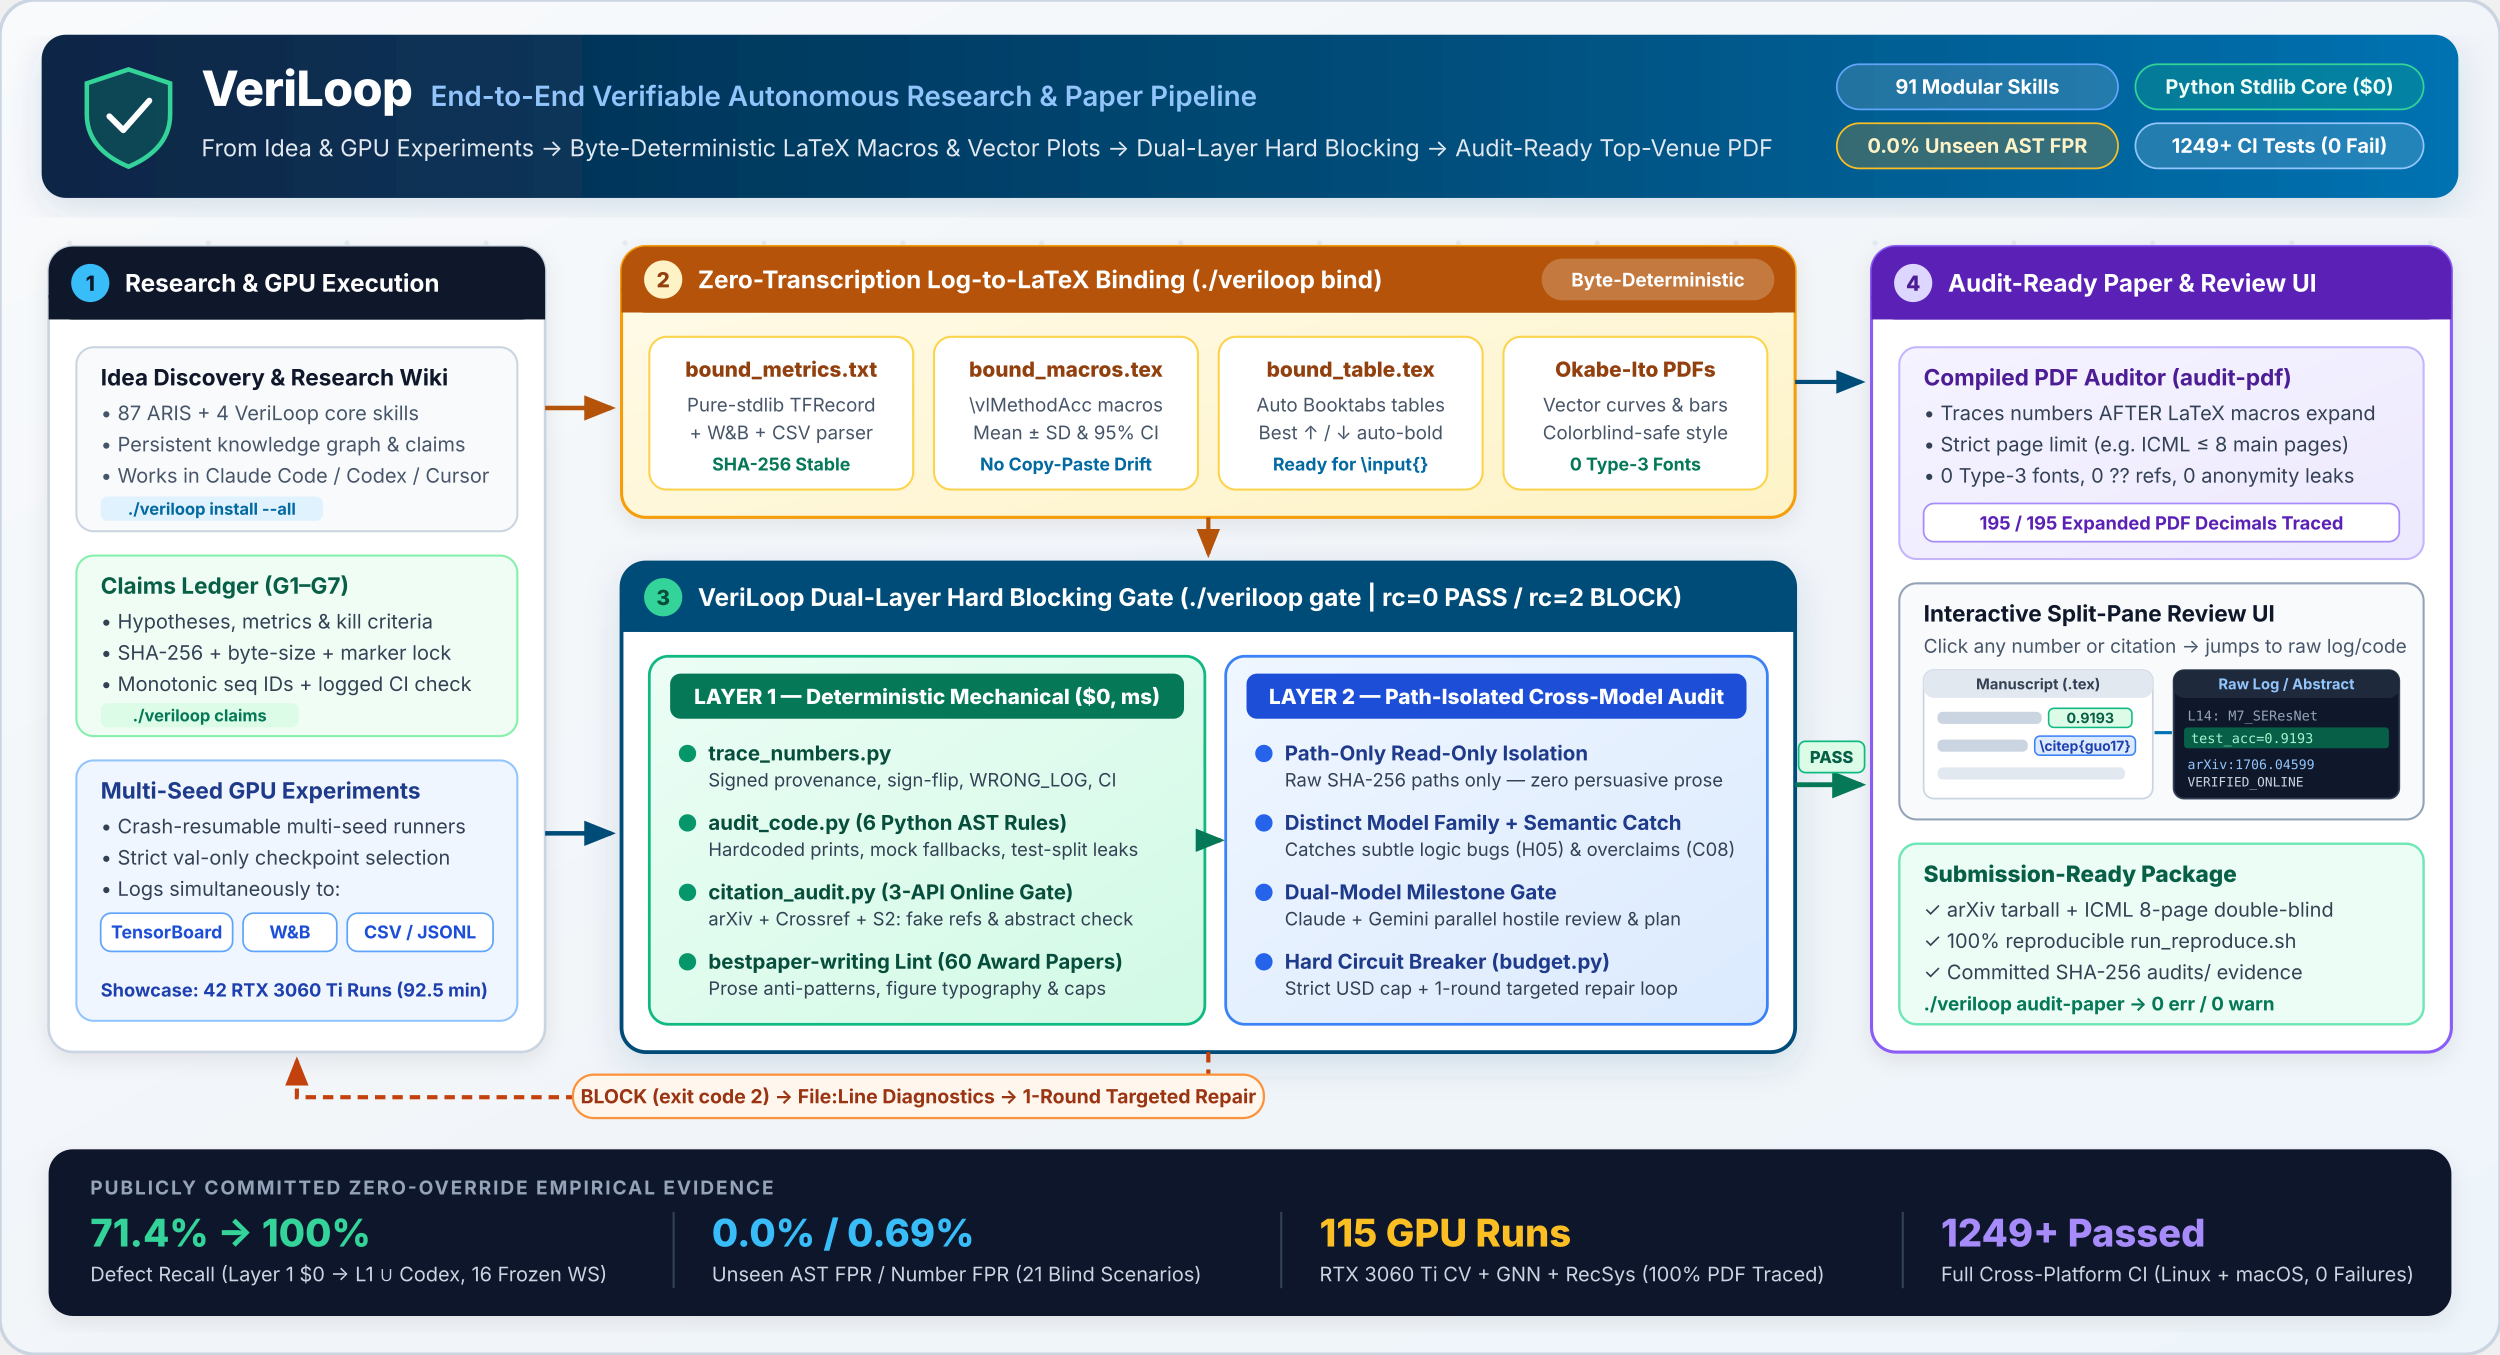
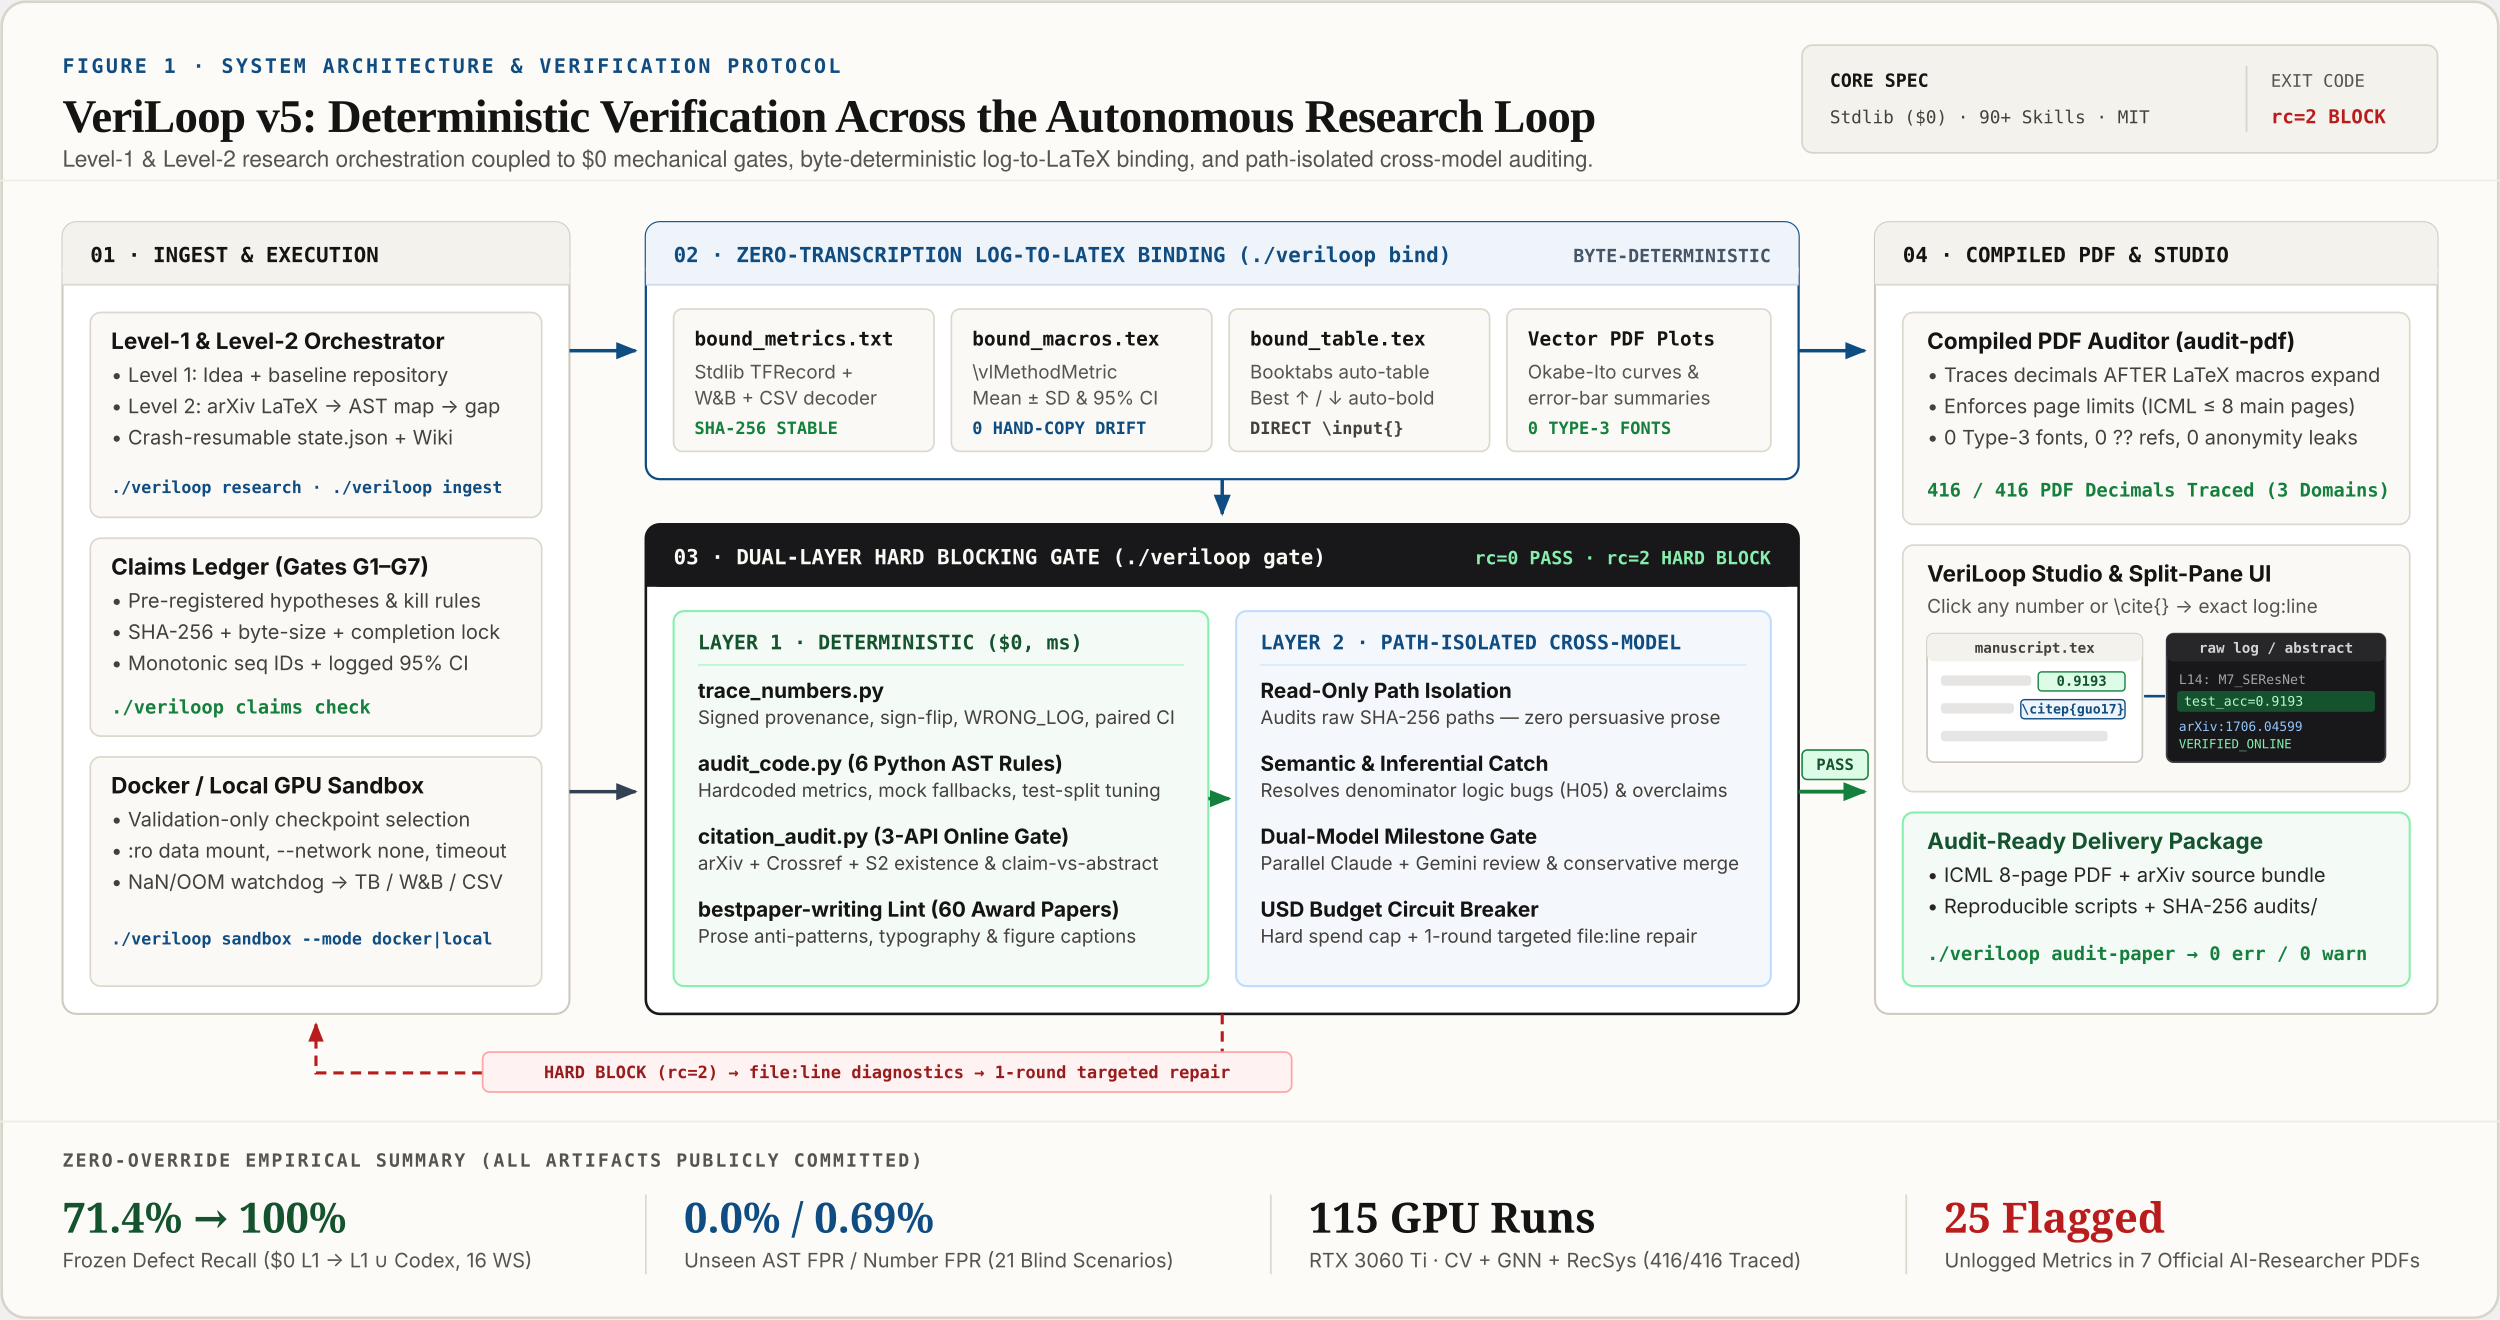
- <svg xmlns="http://www.w3.org/2000/svg" viewBox="0 0 1440 780" width="1440" height="780" font-family="'Inter', 'Segoe UI', 'Helvetica Neue', Arial, sans-serif">
+ <svg xmlns="http://www.w3.org/2000/svg" viewBox="0 0 1440 760" width="1440" height="760">
  <defs>
-     <filter id="shadow" x="-6%" y="-6%" width="112%" height="116%">
-       <feDropShadow dx="0" dy="4" stdDeviation="6" flood-color="#0F172A" flood-opacity="0.08" />
-     </filter>
-     <filter id="shadow-strong" x="-6%" y="-6%" width="112%" height="118%">
-       <feDropShadow dx="0" dy="6" stdDeviation="10" flood-color="#004C78" flood-opacity="0.14" />
-     </filter>
-     <linearGradient id="bgGrad" x1="0" y1="0" x2="1" y2="1">
-       <stop offset="0%" stop-color="#F8FAFC" />
-       <stop offset="55%" stop-color="#F1F5F9" />
-       <stop offset="100%" stop-color="#EEF5FA" />
-     </linearGradient>
-     <linearGradient id="headerGrad" x1="0" y1="0" x2="1" y2="0">
-       <stop offset="0%" stop-color="#0B2545" />
-       <stop offset="55%" stop-color="#004C78" />
-       <stop offset="100%" stop-color="#0072B2" />
-     </linearGradient>
-     <linearGradient id="l1Grad" x1="0" y1="0" x2="1" y2="1">
-       <stop offset="0%" stop-color="#ECFDF5" />
-       <stop offset="100%" stop-color="#D1FAE5" />
-     </linearGradient>
-     <linearGradient id="l2Grad" x1="0" y1="0" x2="1" y2="1">
-       <stop offset="0%" stop-color="#EFF6FF" />
-       <stop offset="100%" stop-color="#DBEAFE" />
-     </linearGradient>
-     <linearGradient id="bindGrad" x1="0" y1="0" x2="1" y2="1">
-       <stop offset="0%" stop-color="#FFFBEB" />
-       <stop offset="100%" stop-color="#FEF3C7" />
-     </linearGradient>
-     <linearGradient id="deliverGrad" x1="0" y1="0" x2="1" y2="1">
-       <stop offset="0%" stop-color="#F5F3FF" />
-       <stop offset="100%" stop-color="#EDE9FE" />
-     </linearGradient>
-     <marker id="arrowNavy" viewBox="0 0 10 10" refX="8.5" refY="5" markerWidth="7" markerHeight="7" orient="auto-start-reverse">
-       <path d="M 0 1 L 10 5 L 0 9 z" fill="#004C78" />
+     <marker id="arrInk" viewBox="0 0 10 10" refX="8.5" refY="5" markerWidth="6.5" markerHeight="6.5" orient="auto-start-reverse">
+       <path d="M 0 1.2 L 9.5 5 L 0 8.8 z" fill="#334155" />
    </marker>
-     <marker id="arrowGreen" viewBox="0 0 10 10" refX="8.5" refY="5" markerWidth="7" markerHeight="7" orient="auto-start-reverse">
-       <path d="M 0 1 L 10 5 L 0 9 z" fill="#047857" />
+     <marker id="arrGreen" viewBox="0 0 10 10" refX="8.5" refY="5" markerWidth="6.5" markerHeight="6.5" orient="auto-start-reverse">
+       <path d="M 0 1.2 L 9.5 5 L 0 8.8 z" fill="#15803D" />
    </marker>
-     <marker id="arrowRed" viewBox="0 0 10 10" refX="8.5" refY="5" markerWidth="7" markerHeight="7" orient="auto-start-reverse">
-       <path d="M 0 1 L 10 5 L 0 9 z" fill="#C2410C" />
+     <marker id="arrRust" viewBox="0 0 10 10" refX="8.5" refY="5" markerWidth="6.5" markerHeight="6.5" orient="auto-start-reverse">
+       <path d="M 0 1.2 L 9.5 5 L 0 8.8 z" fill="#B91C1C" />
    </marker>
-     <marker id="arrowAmber" viewBox="0 0 10 10" refX="8.5" refY="5" markerWidth="7" markerHeight="7" orient="auto-start-reverse">
-       <path d="M 0 1 L 10 5 L 0 9 z" fill="#B45309" />
+     <marker id="arrBlue" viewBox="0 0 10 10" refX="8.5" refY="5" markerWidth="6.5" markerHeight="6.5" orient="auto-start-reverse">
+       <path d="M 0 1.2 L 9.5 5 L 0 8.8 z" fill="#0F4C81" />
    </marker>
  </defs>
-   <rect x="0" y="0" width="1440" height="780" rx="20" fill="url(#bgGrad)" stroke="#CBD5E1" stroke-width="2" />
-   <g fill="#CBD5E1" opacity="0.38">
-     <circle cx="40" cy="140" r="1.5" />
-     <circle cx="120" cy="140" r="1.5" />
-     <circle cx="200" cy="140" r="1.5" />
-     <circle cx="280" cy="140" r="1.5" />
-     <circle cx="360" cy="140" r="1.5" />
-     <circle cx="440" cy="140" r="1.5" />
-     <circle cx="520" cy="140" r="1.5" />
-     <circle cx="600" cy="140" r="1.5" />
-     <circle cx="680" cy="140" r="1.5" />
-     <circle cx="760" cy="140" r="1.5" />
-     <circle cx="840" cy="140" r="1.5" />
-     <circle cx="920" cy="140" r="1.5" />
-     <circle cx="1000" cy="140" r="1.5" />
-     <circle cx="1080" cy="140" r="1.5" />
-     <circle cx="1160" cy="140" r="1.5" />
-     <circle cx="1240" cy="140" r="1.5" />
-     <circle cx="1320" cy="140" r="1.5" />
-     <circle cx="1400" cy="140" r="1.5" />
-     <circle cx="40" cy="680" r="1.5" />
-     <circle cx="120" cy="680" r="1.5" />
-     <circle cx="200" cy="680" r="1.5" />
-     <circle cx="280" cy="680" r="1.5" />
-     <circle cx="360" cy="680" r="1.5" />
-     <circle cx="440" cy="680" r="1.5" />
-     <circle cx="520" cy="680" r="1.5" />
-     <circle cx="600" cy="680" r="1.5" />
-     <circle cx="680" cy="680" r="1.5" />
-     <circle cx="760" cy="680" r="1.5" />
-     <circle cx="840" cy="680" r="1.5" />
-     <circle cx="920" cy="680" r="1.5" />
-     <circle cx="1000" cy="680" r="1.5" />
-     <circle cx="1080" cy="680" r="1.5" />
-     <circle cx="1160" cy="680" r="1.5" />
-     <circle cx="1240" cy="680" r="1.5" />
-     <circle cx="1320" cy="680" r="1.5" />
-     <circle cx="1400" cy="680" r="1.5" />
+   <rect x="1" y="1" width="1438" height="758" rx="14" fill="#FCFBF8" stroke="#D8D4C9" stroke-width="1.5" />
+   <g stroke="#EFECE4" stroke-width="1">
+     <line x1="0" y1="104" x2="1440" y2="104" />
+     <line x1="0" y1="646" x2="1440" y2="646" />
  </g>
-   <rect x="24" y="20" width="1392" height="94" rx="14" fill="url(#headerGrad)" filter="url(#shadow-strong)" />
-   <g transform="translate(46, 38)">
-     <path d="M 28 2 L 52 10 L 52 28 C 52 44 40 53 28 58 C 16 53 4 44 4 28 L 4 10 Z" fill="#10B981" fill-opacity="0.22" stroke="#34D399" stroke-width="2.6" />
-     <path d="M 17 29 L 25 37 L 40 20" fill="none" stroke="#FFFFFF" stroke-width="3.4" stroke-linecap="round" stroke-linejoin="round" />
+   <text x="36" y="42" font-family="ui-monospace, SFMono-Regular, Menlo, monospace" font-size="11.5" font-weight="700" fill="#0F4C81" letter-spacing="1.4">FIGURE 1 · SYSTEM ARCHITECTURE &amp; VERIFICATION PROTOCOL</text>
+   <text x="36" y="76" font-family="Georgia, 'Times New Roman', serif" font-size="27" font-weight="700" fill="#141413" letter-spacing="-0.4">VeriLoop v5: Deterministic Verification Across the Autonomous Research Loop</text>
+   <text x="36" y="96" font-family="-apple-system, BlinkMacSystemFont, 'Segoe UI', Helvetica, Arial, sans-serif" font-size="13" fill="#57534E">Level-1 &amp; Level-2 research orchestration coupled to $0 mechanical gates, byte-deterministic log-to-LaTeX binding, and path-isolated cross-model auditing.</text>
+   <g transform="translate(1038, 26)">
+     <rect x="0" y="0" width="366" height="62" rx="6" fill="#F4F2EC" stroke="#D8D4C9" stroke-width="1" />
+     <text x="16" y="24" font-family="ui-monospace, Menlo, monospace" font-size="10.5" font-weight="700" fill="#141413">CORE SPEC</text>
+     <text x="16" y="45" font-family="ui-monospace, Menlo, monospace" font-size="10.2" fill="#44403C">Stdlib ($0) · 90+ Skills · MIT</text>
+     <line x1="256" y1="12" x2="256" y2="50" stroke="#D8D4C9" stroke-width="1" />
+     <text x="270" y="24" font-family="ui-monospace, Menlo, monospace" font-size="10" fill="#57534E">EXIT CODE</text>
+     <text x="270" y="45" font-family="ui-monospace, Menlo, monospace" font-size="11" font-weight="700" fill="#B91C1C">rc=2 BLOCK</text>
  </g>
-   <text x="116" y="61" fill="#FFFFFF" font-size="28" font-weight="800" letter-spacing="-0.4">VeriLoop</text>
-   <text x="248" y="61" fill="#93C5FD" font-size="16" font-weight="600">End-to-End Verifiable Autonomous Research &amp; Paper Pipeline</text>
-   <text x="116" y="90" fill="#E2E8F0" font-size="13.5" font-weight="400">From Idea &amp; GPU Experiments → Byte-Deterministic LaTeX Macros &amp; Vector Plots → Dual-Layer Hard Blocking → Audit-Ready Top-Venue PDF</text>
-   <g transform="translate(1058, 37)">
-     <rect x="0" y="0" width="162" height="26" rx="13" fill="#FFFFFF" fill-opacity="0.14" stroke="#60A5FA" stroke-width="1" />
-     <text x="81" y="17" text-anchor="middle" fill="#FFFFFF" font-size="11.5" font-weight="700">91 Modular Skills</text>
-     <rect x="172" y="0" width="166" height="26" rx="13" fill="#10B981" fill-opacity="0.25" stroke="#34D399" stroke-width="1" />
-     <text x="255" y="17" text-anchor="middle" fill="#ECFDF5" font-size="11.5" font-weight="700">Python Stdlib Core ($0)</text>
-     <rect x="0" y="34" width="162" height="26" rx="13" fill="#F59E0B" fill-opacity="0.22" stroke="#FBBF24" stroke-width="1" />
-     <text x="81" y="51" text-anchor="middle" fill="#FEF3C7" font-size="11.5" font-weight="700">0.0% Unseen AST FPR</text>
-     <rect x="172" y="34" width="166" height="26" rx="13" fill="#FFFFFF" fill-opacity="0.14" stroke="#93C5FD" stroke-width="1" />
-     <text x="255" y="51" text-anchor="middle" fill="#FFFFFF" font-size="11.5" font-weight="700">1249+ CI Tests (0 Fail)</text>
+   <rect x="36" y="128" width="292" height="456" rx="8" fill="#FFFFFF" stroke="#CFCAC0" stroke-width="1.2" />
+   <rect x="36" y="128" width="292" height="36" rx="8" fill="#F4F2EC" />
+   <rect x="36" y="154" width="292" height="10" fill="#F4F2EC" />
+   <line x1="36" y1="164" x2="328" y2="164" stroke="#DDD8CD" stroke-width="1" />
+   <text x="52" y="151" font-family="ui-monospace, Menlo, monospace" font-size="12" font-weight="700" fill="#141413">01 · INGEST &amp; EXECUTION</text>
+   <rect x="52" y="180" width="260" height="118" rx="6" fill="#FAF9F5" stroke="#DDD8CD" stroke-width="1" />
+   <text x="64" y="201" font-family="-apple-system, Segoe UI, sans-serif" font-size="13" font-weight="700" fill="#141413">Level-1 &amp; Level-2 Orchestrator</text>
+   <text x="64" y="220" font-family="-apple-system, Segoe UI, sans-serif" font-size="11.5" fill="#44403C">• Level 1: Idea + baseline repository</text>
+   <text x="64" y="238" font-family="-apple-system, Segoe UI, sans-serif" font-size="11.5" fill="#44403C">• Level 2: arXiv LaTeX → AST map → gap</text>
+   <text x="64" y="256" font-family="-apple-system, Segoe UI, sans-serif" font-size="11.5" fill="#44403C">• Crash-resumable state.json + Wiki</text>
+   <text x="64" y="284" font-family="ui-monospace, Menlo, monospace" font-size="9.6" font-weight="600" fill="#0F4C81">./veriloop research · ./veriloop ingest</text>
+   <rect x="52" y="310" width="260" height="114" rx="6" fill="#FAF9F5" stroke="#DDD8CD" stroke-width="1" />
+   <text x="64" y="331" font-family="-apple-system, Segoe UI, sans-serif" font-size="13" font-weight="700" fill="#141413">Claims Ledger (Gates G1–G7)</text>
+   <text x="64" y="350" font-family="-apple-system, Segoe UI, sans-serif" font-size="11.5" fill="#44403C">• Pre-registered hypotheses &amp; kill rules</text>
+   <text x="64" y="368" font-family="-apple-system, Segoe UI, sans-serif" font-size="11.5" fill="#44403C">• SHA-256 + byte-size + completion lock</text>
+   <text x="64" y="386" font-family="-apple-system, Segoe UI, sans-serif" font-size="11.5" fill="#44403C">• Monotonic seq IDs + logged 95% CI</text>
+   <text x="64" y="411" font-family="ui-monospace, Menlo, monospace" font-size="10.8" font-weight="600" fill="#15803D">./veriloop claims check</text>
+   <rect x="52" y="436" width="260" height="132" rx="6" fill="#FAF9F5" stroke="#DDD8CD" stroke-width="1" />
+   <text x="64" y="457" font-family="-apple-system, Segoe UI, sans-serif" font-size="13" font-weight="700" fill="#141413">Docker / Local GPU Sandbox</text>
+   <text x="64" y="476" font-family="-apple-system, Segoe UI, sans-serif" font-size="11.5" fill="#44403C">• Validation-only checkpoint selection</text>
+   <text x="64" y="494" font-family="-apple-system, Segoe UI, sans-serif" font-size="11.5" fill="#44403C">• :ro data mount, --network none, timeout</text>
+   <text x="64" y="512" font-family="-apple-system, Segoe UI, sans-serif" font-size="11.5" fill="#44403C">• NaN/OOM watchdog → TB / W&amp;B / CSV</text>
+   <text x="64" y="544" font-family="ui-monospace, Menlo, monospace" font-size="9.6" font-weight="600" fill="#0F4C81">./veriloop sandbox --mode docker|local</text>
+   <rect x="372" y="128" width="664" height="148" rx="8" fill="#FFFFFF" stroke="#0F4C81" stroke-width="1.3" />
+   <rect x="372" y="128" width="664" height="36" rx="8" fill="#EEF4FA" />
+   <rect x="372" y="154" width="664" height="10" fill="#EEF4FA" />
+   <line x1="372" y1="164" x2="1036" y2="164" stroke="#CBD9E8" stroke-width="1" />
+   <text x="388" y="151" font-family="ui-monospace, Menlo, monospace" font-size="12" font-weight="700" fill="#0F4C81">02 · ZERO-TRANSCRIPTION LOG-TO-LATEX BINDING (./veriloop bind)</text>
+   <text x="1020" y="151" text-anchor="end" font-family="ui-monospace, Menlo, monospace" font-size="10.5" font-weight="700" fill="#475569">BYTE-DETERMINISTIC</text>
+   <g transform="translate(388, 178)">
+     <rect x="0" y="0" width="150" height="82" rx="5" fill="#FAF9F5" stroke="#DDD8CD" stroke-width="1" />
+     <text x="12" y="21" font-family="ui-monospace, Menlo, monospace" font-size="11.2" font-weight="700" fill="#141413">bound_metrics.txt</text>
+     <text x="12" y="40" font-family="-apple-system, Segoe UI, sans-serif" font-size="10.8" fill="#57534E">Stdlib TFRecord +</text>
+     <text x="12" y="55" font-family="-apple-system, Segoe UI, sans-serif" font-size="10.8" fill="#57534E">W&amp;B + CSV decoder</text>
+     <text x="12" y="72" font-family="ui-monospace, Menlo, monospace" font-size="9.8" font-weight="700" fill="#15803D">SHA-256 STABLE</text>
+     <rect x="160" y="0" width="150" height="82" rx="5" fill="#FAF9F5" stroke="#DDD8CD" stroke-width="1" />
+     <text x="172" y="21" font-family="ui-monospace, Menlo, monospace" font-size="11.2" font-weight="700" fill="#141413">bound_macros.tex</text>
+     <text x="172" y="40" font-family="-apple-system, Segoe UI, sans-serif" font-size="10.8" fill="#57534E">\vlMethodMetric</text>
+     <text x="172" y="55" font-family="-apple-system, Segoe UI, sans-serif" font-size="10.8" fill="#57534E">Mean ± SD &amp; 95% CI</text>
+     <text x="172" y="72" font-family="ui-monospace, Menlo, monospace" font-size="9.8" font-weight="700" fill="#0F4C81">0 HAND-COPY DRIFT</text>
+     <rect x="320" y="0" width="150" height="82" rx="5" fill="#FAF9F5" stroke="#DDD8CD" stroke-width="1" />
+     <text x="332" y="21" font-family="ui-monospace, Menlo, monospace" font-size="11.2" font-weight="700" fill="#141413">bound_table.tex</text>
+     <text x="332" y="40" font-family="-apple-system, Segoe UI, sans-serif" font-size="10.8" fill="#57534E">Booktabs auto-table</text>
+     <text x="332" y="55" font-family="-apple-system, Segoe UI, sans-serif" font-size="10.8" fill="#57534E">Best ↑ / ↓ auto-bold</text>
+     <text x="332" y="72" font-family="ui-monospace, Menlo, monospace" font-size="9.8" font-weight="700" fill="#44403C">DIRECT \input{}</text>
+     <rect x="480" y="0" width="152" height="82" rx="5" fill="#FAF9F5" stroke="#DDD8CD" stroke-width="1" />
+     <text x="492" y="21" font-family="ui-monospace, Menlo, monospace" font-size="11.2" font-weight="700" fill="#141413">Vector PDF Plots</text>
+     <text x="492" y="40" font-family="-apple-system, Segoe UI, sans-serif" font-size="10.8" fill="#57534E">Okabe-Ito curves &amp;</text>
+     <text x="492" y="55" font-family="-apple-system, Segoe UI, sans-serif" font-size="10.8" fill="#57534E">error-bar summaries</text>
+     <text x="492" y="72" font-family="ui-monospace, Menlo, monospace" font-size="9.8" font-weight="700" fill="#15803D">0 TYPE-3 FONTS</text>
  </g>
-   <g filter="url(#shadow)">
-     <rect x="28" y="142" width="286" height="464" rx="14" fill="#FFFFFF" stroke="#CBD5E1" stroke-width="1.6" />
+   <rect x="372" y="302" width="664" height="282" rx="8" fill="#FFFFFF" stroke="#18181B" stroke-width="1.5" />
+   <rect x="372" y="302" width="664" height="36" rx="8" fill="#18181B" />
+   <rect x="372" y="328" width="664" height="10" fill="#18181B" />
+   <text x="388" y="325" font-family="ui-monospace, Menlo, monospace" font-size="12" font-weight="700" fill="#FAF9F5">03 · DUAL-LAYER HARD BLOCKING GATE (./veriloop gate)</text>
+   <text x="1020" y="325" text-anchor="end" font-family="ui-monospace, Menlo, monospace" font-size="10.5" font-weight="700" fill="#86EFAC">rc=0 PASS · rc=2 HARD BLOCK</text>
+   <rect x="388" y="352" width="308" height="216" rx="6" fill="#F4FBF6" stroke="#86EFAC" stroke-width="1.2" />
+   <text x="402" y="374" font-family="ui-monospace, Menlo, monospace" font-size="11.5" font-weight="700" fill="#14532D">LAYER 1 · DETERMINISTIC ($0, ms)</text>
+   <line x1="402" y1="383" x2="682" y2="383" stroke="#BBF7D0" stroke-width="1" />
+   <g transform="translate(402, 402)" font-family="-apple-system, Segoe UI, sans-serif">
+     <text x="0" y="0" font-size="12" font-weight="700" fill="#141413">trace_numbers.py</text>
+     <text x="0" y="15" font-size="10.8" fill="#44403C">Signed provenance, sign-flip, WRONG_LOG, paired CI</text>
+     <text x="0" y="42" font-size="12" font-weight="700" fill="#141413">audit_code.py (6 Python AST Rules)</text>
+     <text x="0" y="57" font-size="10.8" fill="#44403C">Hardcoded metrics, mock fallbacks, test-split tuning</text>
+     <text x="0" y="84" font-size="12" font-weight="700" fill="#141413">citation_audit.py (3-API Online Gate)</text>
+     <text x="0" y="99" font-size="10.8" fill="#44403C">arXiv + Crossref + S2 existence &amp; claim-vs-abstract</text>
+     <text x="0" y="126" font-size="12" font-weight="700" fill="#141413">bestpaper-writing Lint (60 Award Papers)</text>
+     <text x="0" y="141" font-size="10.8" fill="#44403C">Prose anti-patterns, typography &amp; figure captions</text>
  </g>
-   <rect x="28" y="142" width="286" height="42" rx="14" fill="#0F172A" />
-   <rect x="28" y="170" width="286" height="14" fill="#0F172A" />
-   <circle cx="52" cy="163" r="11" fill="#38BDF8" />
-   <text x="52" y="167.5" text-anchor="middle" fill="#0F172A" font-size="12" font-weight="800">1</text>
-   <text x="72" y="168" fill="#FFFFFF" font-size="14" font-weight="700">Research &amp; GPU Execution</text>
-   <rect x="44" y="200" width="254" height="106" rx="10" fill="#F8FAFC" stroke="#CBD5E1" stroke-width="1.2" />
-   <text x="58" y="222" fill="#0F172A" font-size="13" font-weight="700">Idea Discovery &amp; Research Wiki</text>
-   <text x="58" y="242" fill="#475569" font-size="11.5">• 87 ARIS + 4 VeriLoop core skills</text>
-   <text x="58" y="260" fill="#475569" font-size="11.5">• Persistent knowledge graph &amp; claims</text>
-   <text x="58" y="278" fill="#475569" font-size="11.5">• Works in Claude Code / Codex / Cursor</text>
-   <rect x="58" y="286" width="128" height="14" rx="4" fill="#E0F2FE" />
-   <text x="122" y="296.5" text-anchor="middle" fill="#0369A1" font-size="9.5" font-weight="700">./veriloop install --all</text>
-   <rect x="44" y="320" width="254" height="104" rx="10" fill="#F0FDF4" stroke="#86EFAC" stroke-width="1.2" />
-   <text x="58" y="342" fill="#065F46" font-size="13" font-weight="700">Claims Ledger (G1–G7)</text>
-   <text x="58" y="362" fill="#334155" font-size="11.5">• Hypotheses, metrics &amp; kill criteria</text>
-   <text x="58" y="380" fill="#334155" font-size="11.5">• SHA-256 + byte-size + marker lock</text>
-   <text x="58" y="398" fill="#334155" font-size="11.5">• Monotonic seq IDs + logged CI check</text>
-   <rect x="58" y="405" width="114" height="14" rx="4" fill="#DCFCE7" />
-   <text x="115" y="415.5" text-anchor="middle" fill="#047857" font-size="9.5" font-weight="700">./veriloop claims</text>
-   <rect x="44" y="438" width="254" height="150" rx="10" fill="#EFF6FF" stroke="#93C5FD" stroke-width="1.2" />
-   <text x="58" y="460" fill="#1E3A8A" font-size="13" font-weight="700">Multi-Seed GPU Experiments</text>
-   <text x="58" y="480" fill="#334155" font-size="11.5">• Crash-resumable multi-seed runners</text>
-   <text x="58" y="498" fill="#334155" font-size="11.5">• Strict val-only checkpoint selection</text>
-   <text x="58" y="516" fill="#334155" font-size="11.5">• Logs simultaneously to:</text>
-   <g transform="translate(58, 526)">
-     <rect x="0" y="0" width="76" height="22" rx="6" fill="#FFFFFF" stroke="#60A5FA" stroke-width="1" />
-     <text x="38" y="14.5" text-anchor="middle" fill="#1D4ED8" font-size="10.2" font-weight="700">TensorBoard</text>
-     <rect x="82" y="0" width="54" height="22" rx="6" fill="#FFFFFF" stroke="#60A5FA" stroke-width="1" />
-     <text x="109" y="14.5" text-anchor="middle" fill="#1D4ED8" font-size="10.2" font-weight="700">W&amp;B</text>
-     <rect x="142" y="0" width="84" height="22" rx="6" fill="#FFFFFF" stroke="#60A5FA" stroke-width="1" />
-     <text x="184" y="14.5" text-anchor="middle" fill="#1D4ED8" font-size="10.2" font-weight="700">CSV / JSONL</text>
+   <rect x="712" y="352" width="308" height="216" rx="6" fill="#F4F7FB" stroke="#BFDBFE" stroke-width="1.2" />
+   <text x="726" y="374" font-family="ui-monospace, Menlo, monospace" font-size="11.5" font-weight="700" fill="#0F4C81">LAYER 2 · PATH-ISOLATED CROSS-MODEL</text>
+   <line x1="726" y1="383" x2="1006" y2="383" stroke="#DBEAFE" stroke-width="1" />
+   <g transform="translate(726, 402)" font-family="-apple-system, Segoe UI, sans-serif">
+     <text x="0" y="0" font-size="12" font-weight="700" fill="#141413">Read-Only Path Isolation</text>
+     <text x="0" y="15" font-size="10.8" fill="#44403C">Audits raw SHA-256 paths — zero persuasive prose</text>
+     <text x="0" y="42" font-size="12" font-weight="700" fill="#141413">Semantic &amp; Inferential Catch</text>
+     <text x="0" y="57" font-size="10.8" fill="#44403C">Resolves denominator logic bugs (H05) &amp; overclaims</text>
+     <text x="0" y="84" font-size="12" font-weight="700" fill="#141413">Dual-Model Milestone Gate</text>
+     <text x="0" y="99" font-size="10.8" fill="#44403C">Parallel Claude + Gemini review &amp; conservative merge</text>
+     <text x="0" y="126" font-size="12" font-weight="700" fill="#141413">USD Budget Circuit Breaker</text>
+     <text x="0" y="141" font-size="10.8" fill="#44403C">Hard spend cap + 1-round targeted file:line repair</text>
  </g>
-   <text x="58" y="574" fill="#1E40AF" font-size="10.5" font-weight="700">Showcase: 42 RTX 3060 Ti Runs (92.5 min)</text>
-   <g filter="url(#shadow)">
-     <rect x="358" y="142" width="676" height="156" rx="14" fill="url(#bindGrad)" stroke="#F59E0B" stroke-width="1.8" />
+   <rect x="1080" y="128" width="324" height="456" rx="8" fill="#FFFFFF" stroke="#CFCAC0" stroke-width="1.2" />
+   <rect x="1080" y="128" width="324" height="36" rx="8" fill="#F4F2EC" />
+   <rect x="1080" y="154" width="324" height="10" fill="#F4F2EC" />
+   <line x1="1080" y1="164" x2="1404" y2="164" stroke="#DDD8CD" stroke-width="1" />
+   <text x="1096" y="151" font-family="ui-monospace, Menlo, monospace" font-size="12" font-weight="700" fill="#141413">04 · COMPILED PDF &amp; STUDIO</text>
+   <rect x="1096" y="180" width="292" height="122" rx="6" fill="#FAF9F5" stroke="#DDD8CD" stroke-width="1" />
+   <text x="1110" y="201" font-family="-apple-system, Segoe UI, sans-serif" font-size="13" font-weight="700" fill="#141413">Compiled PDF Auditor (audit-pdf)</text>
+   <text x="1110" y="220" font-family="-apple-system, Segoe UI, sans-serif" font-size="11.5" fill="#44403C">• Traces decimals AFTER LaTeX macros expand</text>
+   <text x="1110" y="238" font-family="-apple-system, Segoe UI, sans-serif" font-size="11.5" fill="#44403C">• Enforces page limits (ICML ≤ 8 main pages)</text>
+   <text x="1110" y="256" font-family="-apple-system, Segoe UI, sans-serif" font-size="11.5" fill="#44403C">• 0 Type-3 fonts, 0 ?? refs, 0 anonymity leaks</text>
+   <text x="1110" y="286" font-family="ui-monospace, Menlo, monospace" font-size="10.8" font-weight="700" fill="#15803D">416 / 416 PDF Decimals Traced (3 Domains)</text>
+   <rect x="1096" y="314" width="292" height="142" rx="6" fill="#FAF9F5" stroke="#DDD8CD" stroke-width="1" />
+   <text x="1110" y="335" font-family="-apple-system, Segoe UI, sans-serif" font-size="13" font-weight="700" fill="#141413">VeriLoop Studio &amp; Split-Pane UI</text>
+   <text x="1110" y="353" font-family="-apple-system, Segoe UI, sans-serif" font-size="11" fill="#57534E">Click any number or \cite{} → exact log:line</text>
+   <g transform="translate(1110, 365)">
+     <rect x="0" y="0" width="124" height="74" rx="4" fill="#FFFFFF" stroke="#CFCAC0" stroke-width="1" />
+     <rect x="0" y="0" width="124" height="16" rx="4" fill="#F4F2EC" />
+     <text x="62" y="11" text-anchor="middle" font-family="ui-monospace, Menlo, monospace" font-size="8.2" font-weight="700" fill="#44403C">manuscript.tex</text>
+     <rect x="8" y="24" width="52" height="6" rx="2" fill="#E7E5E4" />
+     <rect x="64" y="22" width="50" height="11" rx="2" fill="#DCFCE7" stroke="#15803D" stroke-width="0.8" />
+     <text x="89" y="30" text-anchor="middle" font-family="ui-monospace, Menlo, monospace" font-size="8" font-weight="700" fill="#14532D">0.9193</text>
+     <rect x="8" y="40" width="42" height="6" rx="2" fill="#E7E5E4" />
+     <rect x="54" y="38" width="60" height="11" rx="2" fill="#EEF4FA" stroke="#0F4C81" stroke-width="0.8" />
+     <text x="84" y="46" text-anchor="middle" font-family="ui-monospace, Menlo, monospace" font-size="7.6" font-weight="700" fill="#0F4C81">\citep{guo17}</text>
+     <rect x="8" y="56" width="96" height="6" rx="2" fill="#E7E5E4" />
+     <line x1="125" y1="36" x2="137" y2="36" stroke="#0F4C81" stroke-width="1.5" />
+     <rect x="138" y="0" width="126" height="74" rx="4" fill="#18181B" stroke="#3F3F46" stroke-width="1" />
+     <rect x="138" y="0" width="126" height="16" rx="4" fill="#27272A" />
+     <text x="201" y="11" text-anchor="middle" font-family="ui-monospace, Menlo, monospace" font-size="8.2" font-weight="700" fill="#D4D4D8">raw log / abstract</text>
+     <text x="145" y="29" font-family="ui-monospace, Menlo, monospace" font-size="7.6" fill="#A1A1AA">L14: M7_SEResNet</text>
+     <rect x="144" y="33" width="114" height="12" rx="2" fill="#14532D" />
+     <text x="148" y="41.5" font-family="ui-monospace, Menlo, monospace" font-size="7.6" fill="#BBF7D0">test_acc=0.9193</text>
+     <text x="145" y="56" font-family="ui-monospace, Menlo, monospace" font-size="7.4" fill="#93C5FD">arXiv:1706.04599</text>
+     <text x="145" y="66" font-family="ui-monospace, Menlo, monospace" font-size="7.2" fill="#86EFAC">VERIFIED_ONLINE</text>
  </g>
-   <rect x="358" y="142" width="676" height="38" rx="14" fill="#B45309" />
-   <rect x="358" y="166" width="676" height="14" fill="#B45309" />
-   <circle cx="382" cy="161" r="11" fill="#FEF3C7" />
-   <text x="382" y="165.5" text-anchor="middle" fill="#92400E" font-size="12" font-weight="800">2</text>
-   <text x="402" y="166" fill="#FFFFFF" font-size="14" font-weight="700">Zero-Transcription Log-to-LaTeX Binding  (./veriloop bind)</text>
-   <rect x="888" y="149" width="134" height="24" rx="12" fill="#FFFFFF" fill-opacity="0.22" />
-   <text x="955" y="165" text-anchor="middle" fill="#FFFFFF" font-size="10.8" font-weight="700">Byte-Deterministic</text>
-   <g transform="translate(374, 194)">
-     <rect x="0" y="0" width="152" height="88" rx="10" fill="#FFFFFF" stroke="#FCD34D" stroke-width="1.2" />
-     <text x="76" y="23" text-anchor="middle" fill="#92400E" font-size="12" font-weight="800">bound_metrics.txt</text>
-     <text x="76" y="43" text-anchor="middle" fill="#475569" font-size="10.8">Pure-stdlib TFRecord</text>
-     <text x="76" y="59" text-anchor="middle" fill="#475569" font-size="10.8">+ W&amp;B + CSV parser</text>
-     <text x="76" y="77" text-anchor="middle" fill="#047857" font-size="10.2" font-weight="700">SHA-256 Stable</text>
-     <rect x="164" y="0" width="152" height="88" rx="10" fill="#FFFFFF" stroke="#FCD34D" stroke-width="1.2" />
-     <text x="240" y="23" text-anchor="middle" fill="#92400E" font-size="12" font-weight="800">bound_macros.tex</text>
-     <text x="240" y="43" text-anchor="middle" fill="#475569" font-size="10.8">\vlMethodAcc macros</text>
-     <text x="240" y="59" text-anchor="middle" fill="#475569" font-size="10.8">Mean ± SD &amp; 95% CI</text>
-     <text x="240" y="77" text-anchor="middle" fill="#0369A1" font-size="10.2" font-weight="700">No Copy-Paste Drift</text>
-     <rect x="328" y="0" width="152" height="88" rx="10" fill="#FFFFFF" stroke="#FCD34D" stroke-width="1.2" />
-     <text x="404" y="23" text-anchor="middle" fill="#92400E" font-size="12" font-weight="800">bound_table.tex</text>
-     <text x="404" y="43" text-anchor="middle" fill="#475569" font-size="10.8">Auto Booktabs tables</text>
-     <text x="404" y="59" text-anchor="middle" fill="#475569" font-size="10.8">Best ↑ / ↓ auto-bold</text>
-     <text x="404" y="77" text-anchor="middle" fill="#0369A1" font-size="10.2" font-weight="700">Ready for \input{}</text>
-     <rect x="492" y="0" width="152" height="88" rx="10" fill="#FFFFFF" stroke="#FCD34D" stroke-width="1.2" />
-     <text x="568" y="23" text-anchor="middle" fill="#92400E" font-size="12" font-weight="800">Okabe-Ito PDFs</text>
-     <text x="568" y="43" text-anchor="middle" fill="#475569" font-size="10.8">Vector curves &amp; bars</text>
-     <text x="568" y="59" text-anchor="middle" fill="#475569" font-size="10.8">Colorblind-safe style</text>
-     <text x="568" y="77" text-anchor="middle" fill="#047857" font-size="10.2" font-weight="700">0 Type-3 Fonts</text>
-   </g>
-   <g filter="url(#shadow-strong)">
-     <rect x="358" y="324" width="676" height="282" rx="14" fill="#FFFFFF" stroke="#004C78" stroke-width="2.2" />
-   </g>
-   <rect x="358" y="324" width="676" height="40" rx="14" fill="#004C78" />
-   <rect x="358" y="350" width="676" height="14" fill="#004C78" />
-   <circle cx="382" cy="344" r="11" fill="#34D399" />
-   <text x="382" y="348.5" text-anchor="middle" fill="#064E3B" font-size="12" font-weight="800">3</text>
-   <text x="402" y="349" fill="#FFFFFF" font-size="14" font-weight="700">VeriLoop Dual-Layer Hard Blocking Gate  (./veriloop gate  |  rc=0 PASS / rc=2 BLOCK)</text>
-   <rect x="374" y="378" width="320" height="212" rx="11" fill="url(#l1Grad)" stroke="#10B981" stroke-width="1.6" />
-   <rect x="386" y="388" width="296" height="26" rx="6" fill="#047857" />
-   <text x="534" y="405.5" text-anchor="middle" fill="#FFFFFF" font-size="12" font-weight="800">LAYER 1 — Deterministic Mechanical ($0, ms)</text>
-   <g transform="translate(388, 426)">
-     <circle cx="8" cy="8" r="5" fill="#059669" />
-     <text x="20" y="12" fill="#064E3B" font-size="11.8" font-weight="700">trace_numbers.py</text>
-     <text x="20" y="27" fill="#334155" font-size="10.6">Signed provenance, sign-flip, WRONG_LOG, CI</text>
-     <circle cx="8" cy="48" r="5" fill="#059669" />
-     <text x="20" y="52" fill="#064E3B" font-size="11.8" font-weight="700">audit_code.py (6 Python AST Rules)</text>
-     <text x="20" y="67" fill="#334155" font-size="10.6">Hardcoded prints, mock fallbacks, test-split leaks</text>
-     <circle cx="8" cy="88" r="5" fill="#059669" />
-     <text x="20" y="92" fill="#064E3B" font-size="11.8" font-weight="700">citation_audit.py (3-API Online Gate)</text>
-     <text x="20" y="107" fill="#334155" font-size="10.6">arXiv + Crossref + S2: fake refs &amp; abstract check</text>
-     <circle cx="8" cy="128" r="5" fill="#059669" />
-     <text x="20" y="132" fill="#064E3B" font-size="11.8" font-weight="700">bestpaper-writing Lint (60 Award Papers)</text>
-     <text x="20" y="147" fill="#334155" font-size="10.6">Prose anti-patterns, figure typography &amp; caps</text>
-   </g>
-   <rect x="706" y="378" width="312" height="212" rx="11" fill="url(#l2Grad)" stroke="#3B82F6" stroke-width="1.6" />
-   <rect x="718" y="388" width="288" height="26" rx="6" fill="#1D4ED8" />
-   <text x="862" y="405.5" text-anchor="middle" fill="#FFFFFF" font-size="12" font-weight="800">LAYER 2 — Path-Isolated Cross-Model Audit</text>
-   <g transform="translate(720, 426)">
-     <circle cx="8" cy="8" r="5" fill="#2563EB" />
-     <text x="20" y="12" fill="#1E3A8A" font-size="11.8" font-weight="700">Path-Only Read-Only Isolation</text>
-     <text x="20" y="27" fill="#334155" font-size="10.6">Raw SHA-256 paths only — zero persuasive prose</text>
-     <circle cx="8" cy="48" r="5" fill="#2563EB" />
-     <text x="20" y="52" fill="#1E3A8A" font-size="11.8" font-weight="700">Distinct Model Family + Semantic Catch</text>
-     <text x="20" y="67" fill="#334155" font-size="10.6">Catches subtle logic bugs (H05) &amp; overclaims (C08)</text>
-     <circle cx="8" cy="88" r="5" fill="#2563EB" />
-     <text x="20" y="92" fill="#1E3A8A" font-size="11.8" font-weight="700">Dual-Model Milestone Gate</text>
-     <text x="20" y="107" fill="#334155" font-size="10.6">Claude + Gemini parallel hostile review &amp; plan</text>
-     <circle cx="8" cy="128" r="5" fill="#2563EB" />
-     <text x="20" y="132" fill="#1E3A8A" font-size="11.8" font-weight="700">Hard Circuit Breaker (budget.py)</text>
-     <text x="20" y="147" fill="#334155" font-size="10.6">Strict USD cap + 1-round targeted repair loop</text>
-   </g>
-   <g filter="url(#shadow)">
-     <rect x="1078" y="142" width="334" height="464" rx="14" fill="#FFFFFF" stroke="#8B5CF6" stroke-width="1.8" />
-   </g>
-   <rect x="1078" y="142" width="334" height="42" rx="14" fill="#5B21B6" />
-   <rect x="1078" y="170" width="334" height="14" fill="#5B21B6" />
-   <circle cx="1102" cy="163" r="11" fill="#DDD6FE" />
-   <text x="1102" y="167.5" text-anchor="middle" fill="#4C1D95" font-size="12" font-weight="800">4</text>
-   <text x="1122" y="168" fill="#FFFFFF" font-size="14" font-weight="700">Audit-Ready Paper &amp; Review UI</text>
-   <rect x="1094" y="200" width="302" height="122" rx="10" fill="url(#deliverGrad)" stroke="#C4B5FD" stroke-width="1.2" />
-   <text x="1108" y="222" fill="#4C1D95" font-size="13" font-weight="700">Compiled PDF Auditor (audit-pdf)</text>
-   <text x="1108" y="242" fill="#334155" font-size="11.5">• Traces numbers AFTER LaTeX macros expand</text>
-   <text x="1108" y="260" fill="#334155" font-size="11.5">• Strict page limit (e.g. ICML ≤ 8 main pages)</text>
-   <text x="1108" y="278" fill="#334155" font-size="11.5">• 0 Type-3 fonts, 0 ?? refs, 0 anonymity leaks</text>
-   <rect x="1108" y="290" width="274" height="22" rx="6" fill="#FFFFFF" stroke="#A78BFA" stroke-width="1" />
-   <text x="1245" y="305" text-anchor="middle" fill="#5B21B6" font-size="10.5" font-weight="700">195 / 195 Expanded PDF Decimals Traced</text>
-   <rect x="1094" y="336" width="302" height="136" rx="10" fill="#F8FAFC" stroke="#94A3B8" stroke-width="1.2" />
-   <text x="1108" y="358" fill="#0F172A" font-size="13" font-weight="700">Interactive Split-Pane Review UI</text>
-   <text x="1108" y="376" fill="#475569" font-size="11">Click any number or citation → jumps to raw log/code</text>
-   <g transform="translate(1108, 386)">
-     <rect x="0" y="0" width="132" height="74" rx="6" fill="#FFFFFF" stroke="#CBD5E1" stroke-width="1" />
-     <rect x="0" y="0" width="132" height="16" rx="6" fill="#E2E8F0" />
-     <text x="66" y="11" text-anchor="middle" fill="#334155" font-size="8.5" font-weight="700">Manuscript (.tex)</text>
-     <rect x="8" y="24" width="60" height="7" rx="3" fill="#CBD5E1" />
-     <rect x="72" y="22" width="48" height="11" rx="3" fill="#DCFCE7" stroke="#10B981" stroke-width="0.9" />
-     <text x="96" y="30.5" text-anchor="middle" fill="#065F46" font-size="8.2" font-weight="700">0.9193</text>
-     <rect x="8" y="40" width="52" height="7" rx="3" fill="#CBD5E1" />
-     <rect x="64" y="38" width="58" height="11" rx="3" fill="#DBEAFE" stroke="#3B82F6" stroke-width="0.9" />
-     <text x="93" y="46.5" text-anchor="middle" fill="#1E40AF" font-size="8" font-weight="700">\citep{guo17}</text>
-     <rect x="8" y="56" width="108" height="7" rx="3" fill="#E2E8F0" />
-     <line x1="133" y1="36" x2="143" y2="36" stroke="#0072B2" stroke-width="1.8" />
-     <rect x="144" y="0" width="130" height="74" rx="6" fill="#0F172A" stroke="#334155" stroke-width="1" />
-     <rect x="144" y="0" width="130" height="16" rx="6" fill="#1E293B" />
-     <text x="209" y="11" text-anchor="middle" fill="#93C5FD" font-size="8.5" font-weight="700">Raw Log / Abstract</text>
-     <text x="152" y="29" fill="#94A3B8" font-size="7.8" font-family="monospace">L14: M7_SEResNet</text>
-     <rect x="150" y="33" width="118" height="12" rx="2" fill="#065F46" />
-     <text x="154" y="42" fill="#A7F3D0" font-size="7.8" font-family="monospace">test_acc=0.9193</text>
-     <text x="152" y="57" fill="#93C5FD" font-size="7.6" font-family="monospace">arXiv:1706.04599</text>
-     <text x="152" y="67" fill="#CBD5E1" font-size="7.4" font-family="monospace">VERIFIED_ONLINE</text>
-   </g>
-   <rect x="1094" y="486" width="302" height="104" rx="10" fill="#ECFDF5" stroke="#6EE7B7" stroke-width="1.4" />
-   <text x="1108" y="508" fill="#065F46" font-size="13" font-weight="800">Submission-Ready Package</text>
-   <text x="1108" y="528" fill="#334155" font-size="11.5">✓ arXiv tarball + ICML 8-page double-blind</text>
-   <text x="1108" y="546" fill="#334155" font-size="11.5">✓ 100% reproducible run_reproduce.sh</text>
-   <text x="1108" y="564" fill="#334155" font-size="11.5">✓ Committed SHA-256 audits/ evidence</text>
-   <text x="1108" y="582" fill="#047857" font-size="10.8" font-weight="700">./veriloop audit-paper  →  0 err / 0 warn</text>
-   <path d="M 314 235 L 352 235" fill="none" stroke="#B45309" stroke-width="2.6" marker-end="url(#arrowAmber)" />
-   <path d="M 314 480 L 352 480" fill="none" stroke="#004C78" stroke-width="2.6" marker-end="url(#arrowNavy)" />
-   <path d="M 696 298 L 696 319" fill="none" stroke="#B45309" stroke-width="2.4" marker-end="url(#arrowAmber)" />
-   <path d="M 694 484 L 703 484" fill="none" stroke="#047857" stroke-width="2.4" marker-end="url(#arrowGreen)" />
-   <path d="M 1034 452 L 1072 452" fill="none" stroke="#047857" stroke-width="2.8" marker-end="url(#arrowGreen)" />
-   <rect x="1036" y="427" width="38" height="18" rx="4" fill="#DCFCE7" stroke="#10B981" stroke-width="1" />
-   <text x="1055" y="439.5" text-anchor="middle" fill="#065F46" font-size="9.5" font-weight="800">PASS</text>
-   <path d="M 1034 220 L 1072 220" fill="none" stroke="#004C78" stroke-width="2.4" marker-end="url(#arrowNavy)" />
-   <path d="M 696 606 L 696 632 L 171 632 L 171 611" fill="none" stroke="#C2410C" stroke-width="2.4" stroke-dasharray="6,4" marker-end="url(#arrowRed)" />
-   <rect x="330" y="619" width="398" height="25" rx="12" fill="#FFF7ED" stroke="#FB923C" stroke-width="1.3" />
-   <text x="529" y="635.5" text-anchor="middle" fill="#9A3412" font-size="11.2" font-weight="700">BLOCK (exit code 2) → File:Line Diagnostics → 1-Round Targeted Repair</text>
-   <g filter="url(#shadow)">
-     <rect x="28" y="662" width="1384" height="96" rx="14" fill="#0F172A" />
-   </g>
-   <text x="52" y="688" fill="#94A3B8" font-size="11" font-weight="700" letter-spacing="1.1">PUBLICLY COMMITTED ZERO-OVERRIDE EMPIRICAL EVIDENCE</text>
-   <g transform="translate(52, 700)">
-     <text x="0" y="18" fill="#34D399" font-size="22" font-weight="800">71.4% → 100%</text>
-     <text x="0" y="38" fill="#CBD5E1" font-size="11.5">Defect Recall (Layer 1 $0 → L1 ∪ Codex, 16 Frozen WS)</text>
-     <line x1="336" y1="-2" x2="336" y2="42" stroke="#334155" stroke-width="1.2" />
-     <text x="358" y="18" fill="#38BDF8" font-size="22" font-weight="800">0.0% / 0.69%</text>
-     <text x="358" y="38" fill="#CBD5E1" font-size="11.5">Unseen AST FPR / Number FPR (21 Blind Scenarios)</text>
-     <line x1="686" y1="-2" x2="686" y2="42" stroke="#334155" stroke-width="1.2" />
-     <text x="708" y="18" fill="#FBBF24" font-size="22" font-weight="800">115 GPU Runs</text>
-     <text x="708" y="38" fill="#CBD5E1" font-size="11.5">RTX 3060 Ti CV + GNN + RecSys (100% PDF Traced)</text>
-     <line x1="1044" y1="-2" x2="1044" y2="42" stroke="#334155" stroke-width="1.2" />
-     <text x="1066" y="18" fill="#A78BFA" font-size="22" font-weight="800">1249+ Passed</text>
-     <text x="1066" y="38" fill="#CBD5E1" font-size="11.5">Full Cross-Platform CI (Linux + macOS, 0 Failures)</text>
+   <rect x="1096" y="468" width="292" height="100" rx="6" fill="#F4FBF6" stroke="#86EFAC" stroke-width="1.2" />
+   <text x="1110" y="489" font-family="-apple-system, Segoe UI, sans-serif" font-size="13" font-weight="700" fill="#14532D">Audit-Ready Delivery Package</text>
+   <text x="1110" y="508" font-family="-apple-system, Segoe UI, sans-serif" font-size="11.5" fill="#292524">• ICML 8-page PDF + arXiv source bundle</text>
+   <text x="1110" y="526" font-family="-apple-system, Segoe UI, sans-serif" font-size="11.5" fill="#292524">• Reproducible scripts + SHA-256 audits/</text>
+   <text x="1110" y="553" font-family="ui-monospace, Menlo, monospace" font-size="10.8" font-weight="700" fill="#15803D">./veriloop audit-paper → 0 err / 0 warn</text>
+   <path d="M 328 202 L 366 202" fill="none" stroke="#0F4C81" stroke-width="2" marker-end="url(#arrBlue)" />
+   <path d="M 328 456 L 366 456" fill="none" stroke="#334155" stroke-width="2" marker-end="url(#arrInk)" />
+   <path d="M 704 276 L 704 296" fill="none" stroke="#0F4C81" stroke-width="2" marker-end="url(#arrBlue)" />
+   <path d="M 696 460 L 708 460" fill="none" stroke="#15803D" stroke-width="2" marker-end="url(#arrGreen)" />
+   <path d="M 1036 202 L 1074 202" fill="none" stroke="#0F4C81" stroke-width="2" marker-end="url(#arrBlue)" />
+   <path d="M 1036 456 L 1074 456" fill="none" stroke="#15803D" stroke-width="2.2" marker-end="url(#arrGreen)" />
+   <rect x="1038" y="432" width="38" height="17" rx="3" fill="#DCFCE7" stroke="#15803D" stroke-width="0.9" />
+   <text x="1057" y="443.5" text-anchor="middle" font-family="ui-monospace, Menlo, monospace" font-size="9" font-weight="700" fill="#14532D">PASS</text>
+   <path d="M 704 584 L 704 618 L 182 618 L 182 590" fill="none" stroke="#B91C1C" stroke-width="1.8" stroke-dasharray="6,4" marker-end="url(#arrRust)" />
+   <rect x="278" y="606" width="466" height="23" rx="4" fill="#FEF2F2" stroke="#FCA5A5" stroke-width="1" />
+   <text x="511" y="621" text-anchor="middle" font-family="ui-monospace, Menlo, monospace" font-size="9.8" font-weight="700" fill="#991B1B">HARD BLOCK (rc=2) → file:line diagnostics → 1-round targeted repair</text>
+   <text x="36" y="672" font-family="ui-monospace, Menlo, monospace" font-size="10.5" font-weight="700" fill="#57534E" letter-spacing="1.2">ZERO-OVERRIDE EMPIRICAL SUMMARY (ALL ARTIFACTS PUBLICLY COMMITTED)</text>
+   <g transform="translate(36, 686)">
+     <text x="0" y="24" font-family="Georgia, serif" font-size="24" font-weight="700" fill="#14532D">71.4% → 100%</text>
+     <text x="0" y="44" font-family="-apple-system, Segoe UI, sans-serif" font-size="11.5" fill="#57534E">Frozen Defect Recall ($0 L1 → L1 ∪ Codex, 16 WS)</text>
+     <line x1="336" y1="2" x2="336" y2="48" stroke="#DDD8CD" stroke-width="1" />
+     <text x="358" y="24" font-family="Georgia, serif" font-size="24" font-weight="700" fill="#0F4C81">0.0% / 0.69%</text>
+     <text x="358" y="44" font-family="-apple-system, Segoe UI, sans-serif" font-size="11.5" fill="#57534E">Unseen AST FPR / Number FPR (21 Blind Scenarios)</text>
+     <line x1="696" y1="2" x2="696" y2="48" stroke="#DDD8CD" stroke-width="1" />
+     <text x="718" y="24" font-family="Georgia, serif" font-size="24" font-weight="700" fill="#141413">115 GPU Runs</text>
+     <text x="718" y="44" font-family="-apple-system, Segoe UI, sans-serif" font-size="11.5" fill="#57534E">RTX 3060 Ti · CV + GNN + RecSys (416/416 Traced)</text>
+     <line x1="1062" y1="2" x2="1062" y2="48" stroke="#DDD8CD" stroke-width="1" />
+     <text x="1084" y="24" font-family="Georgia, serif" font-size="24" font-weight="700" fill="#B91C1C">25 Flagged</text>
+     <text x="1084" y="44" font-family="-apple-system, Segoe UI, sans-serif" font-size="11.5" fill="#57534E">Unlogged Metrics in 7 Official AI-Researcher PDFs</text>
  </g>
</svg>
